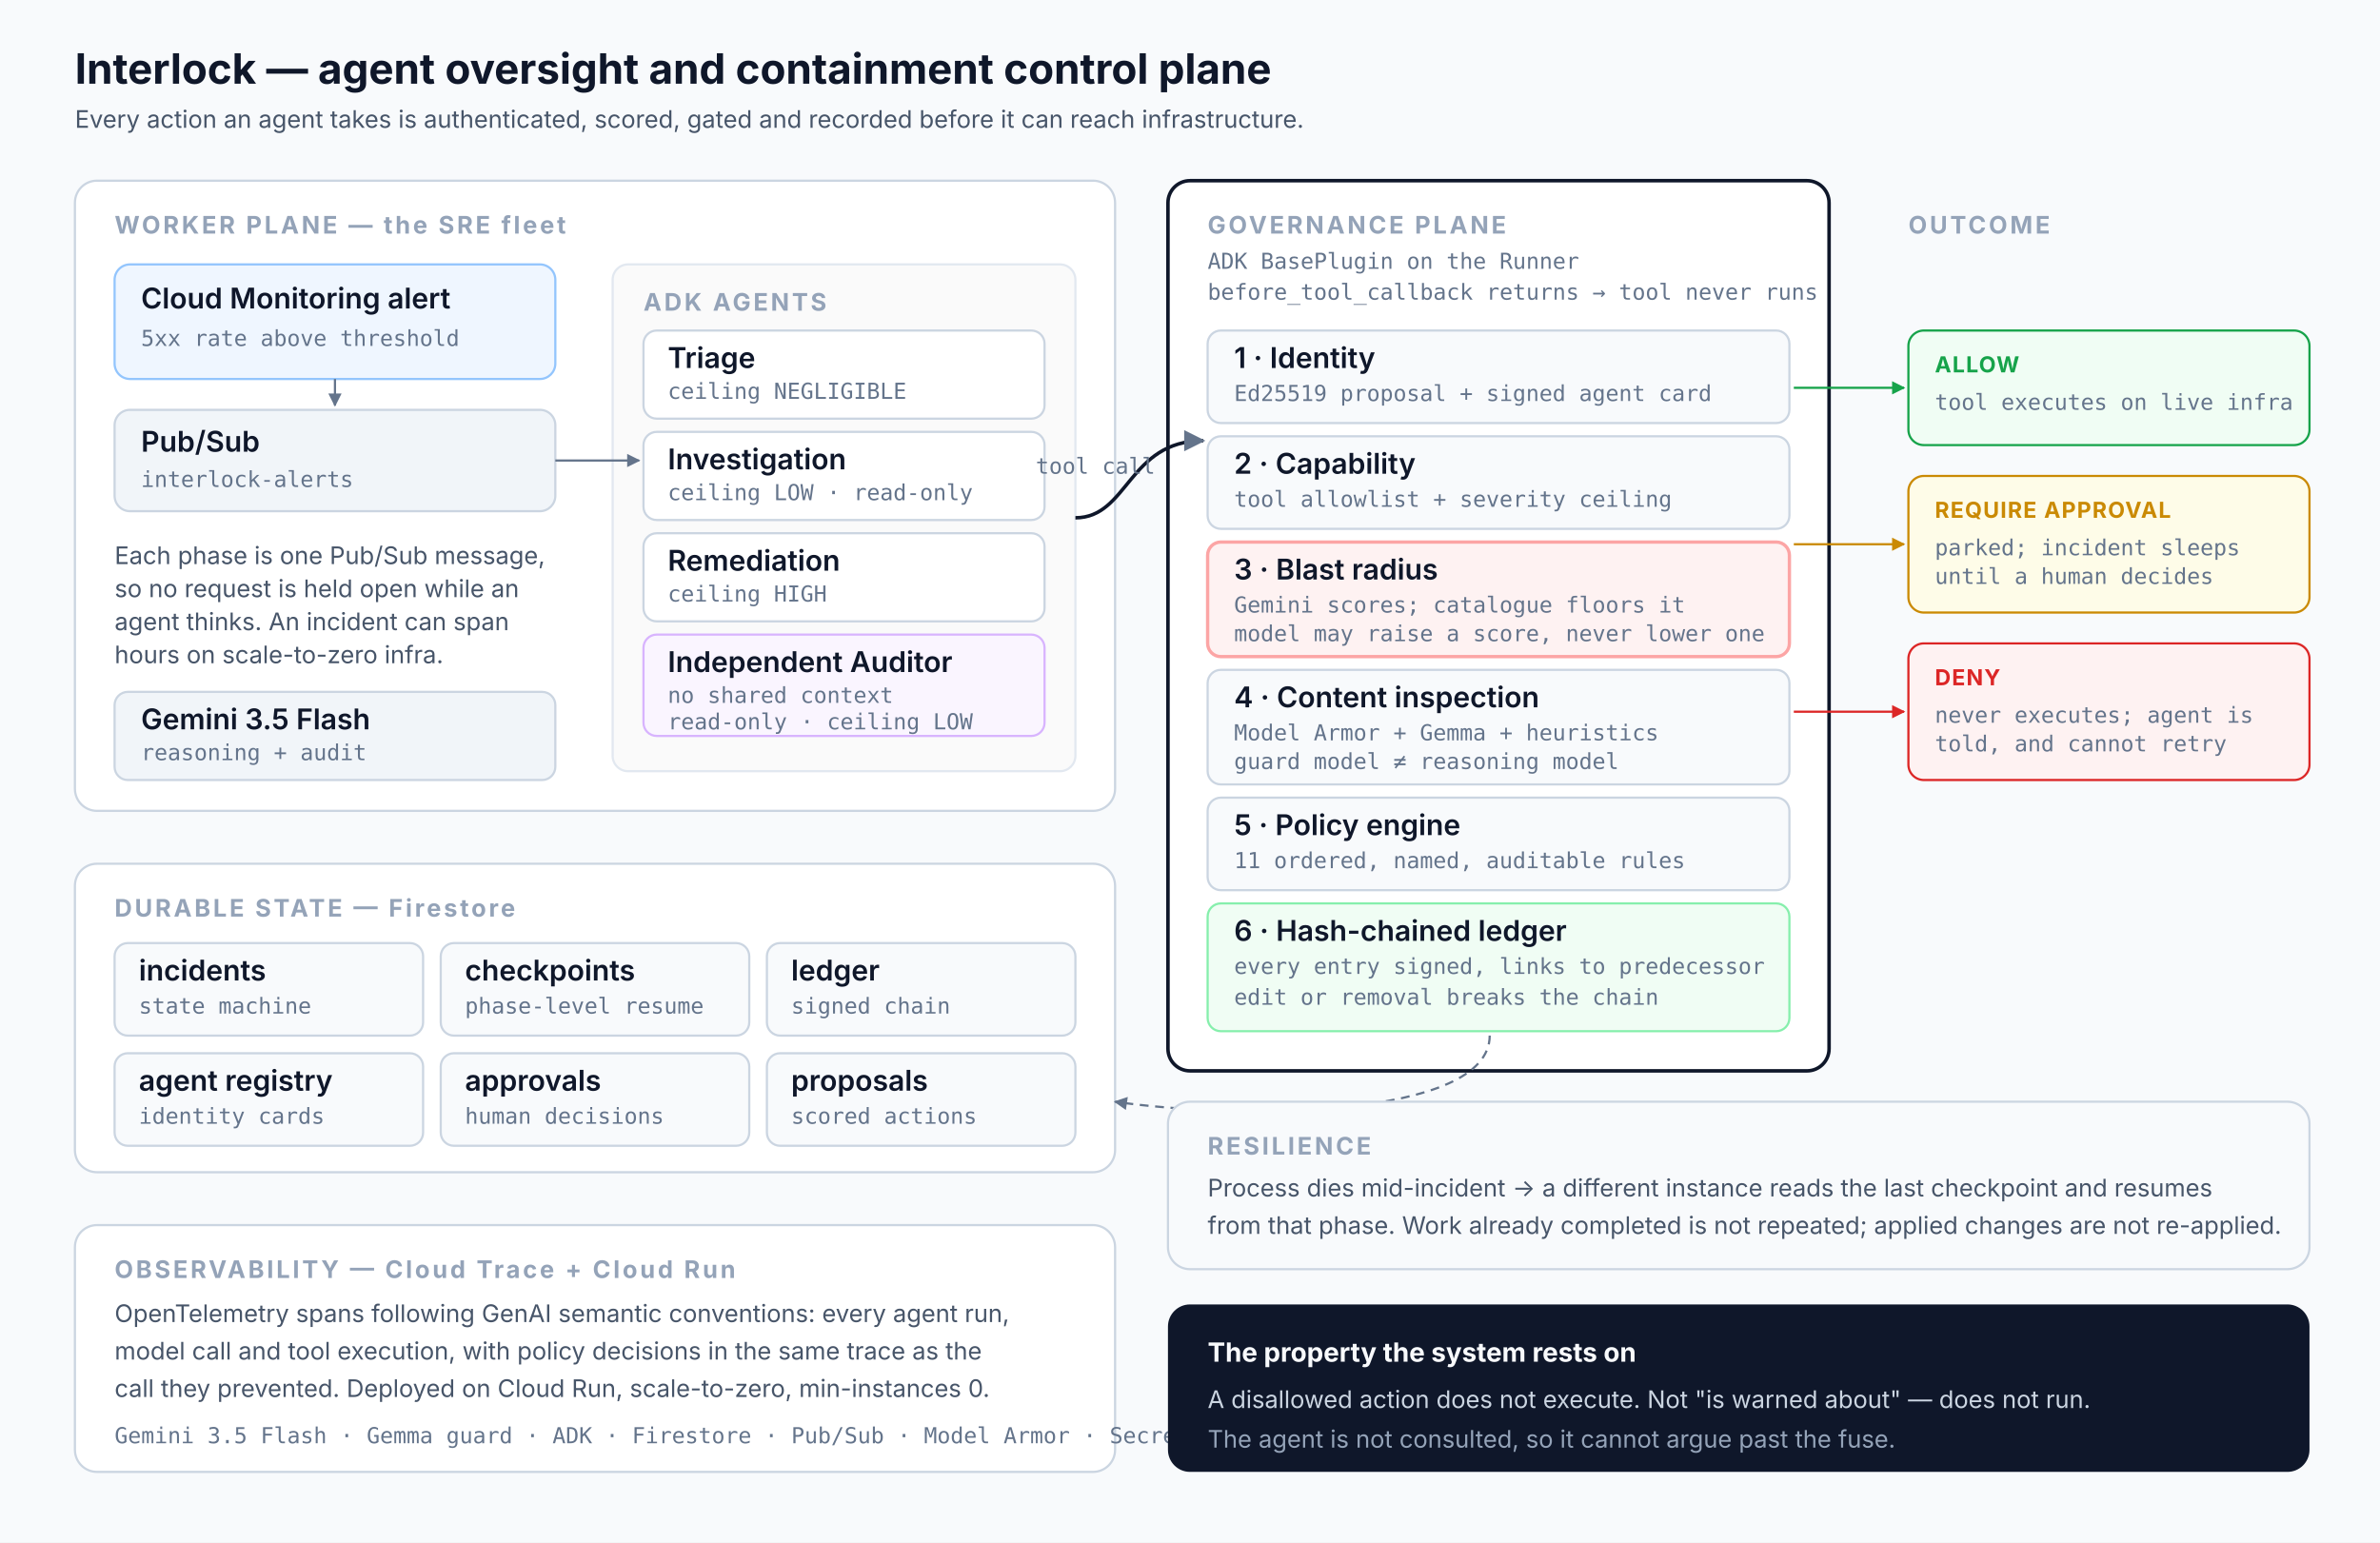
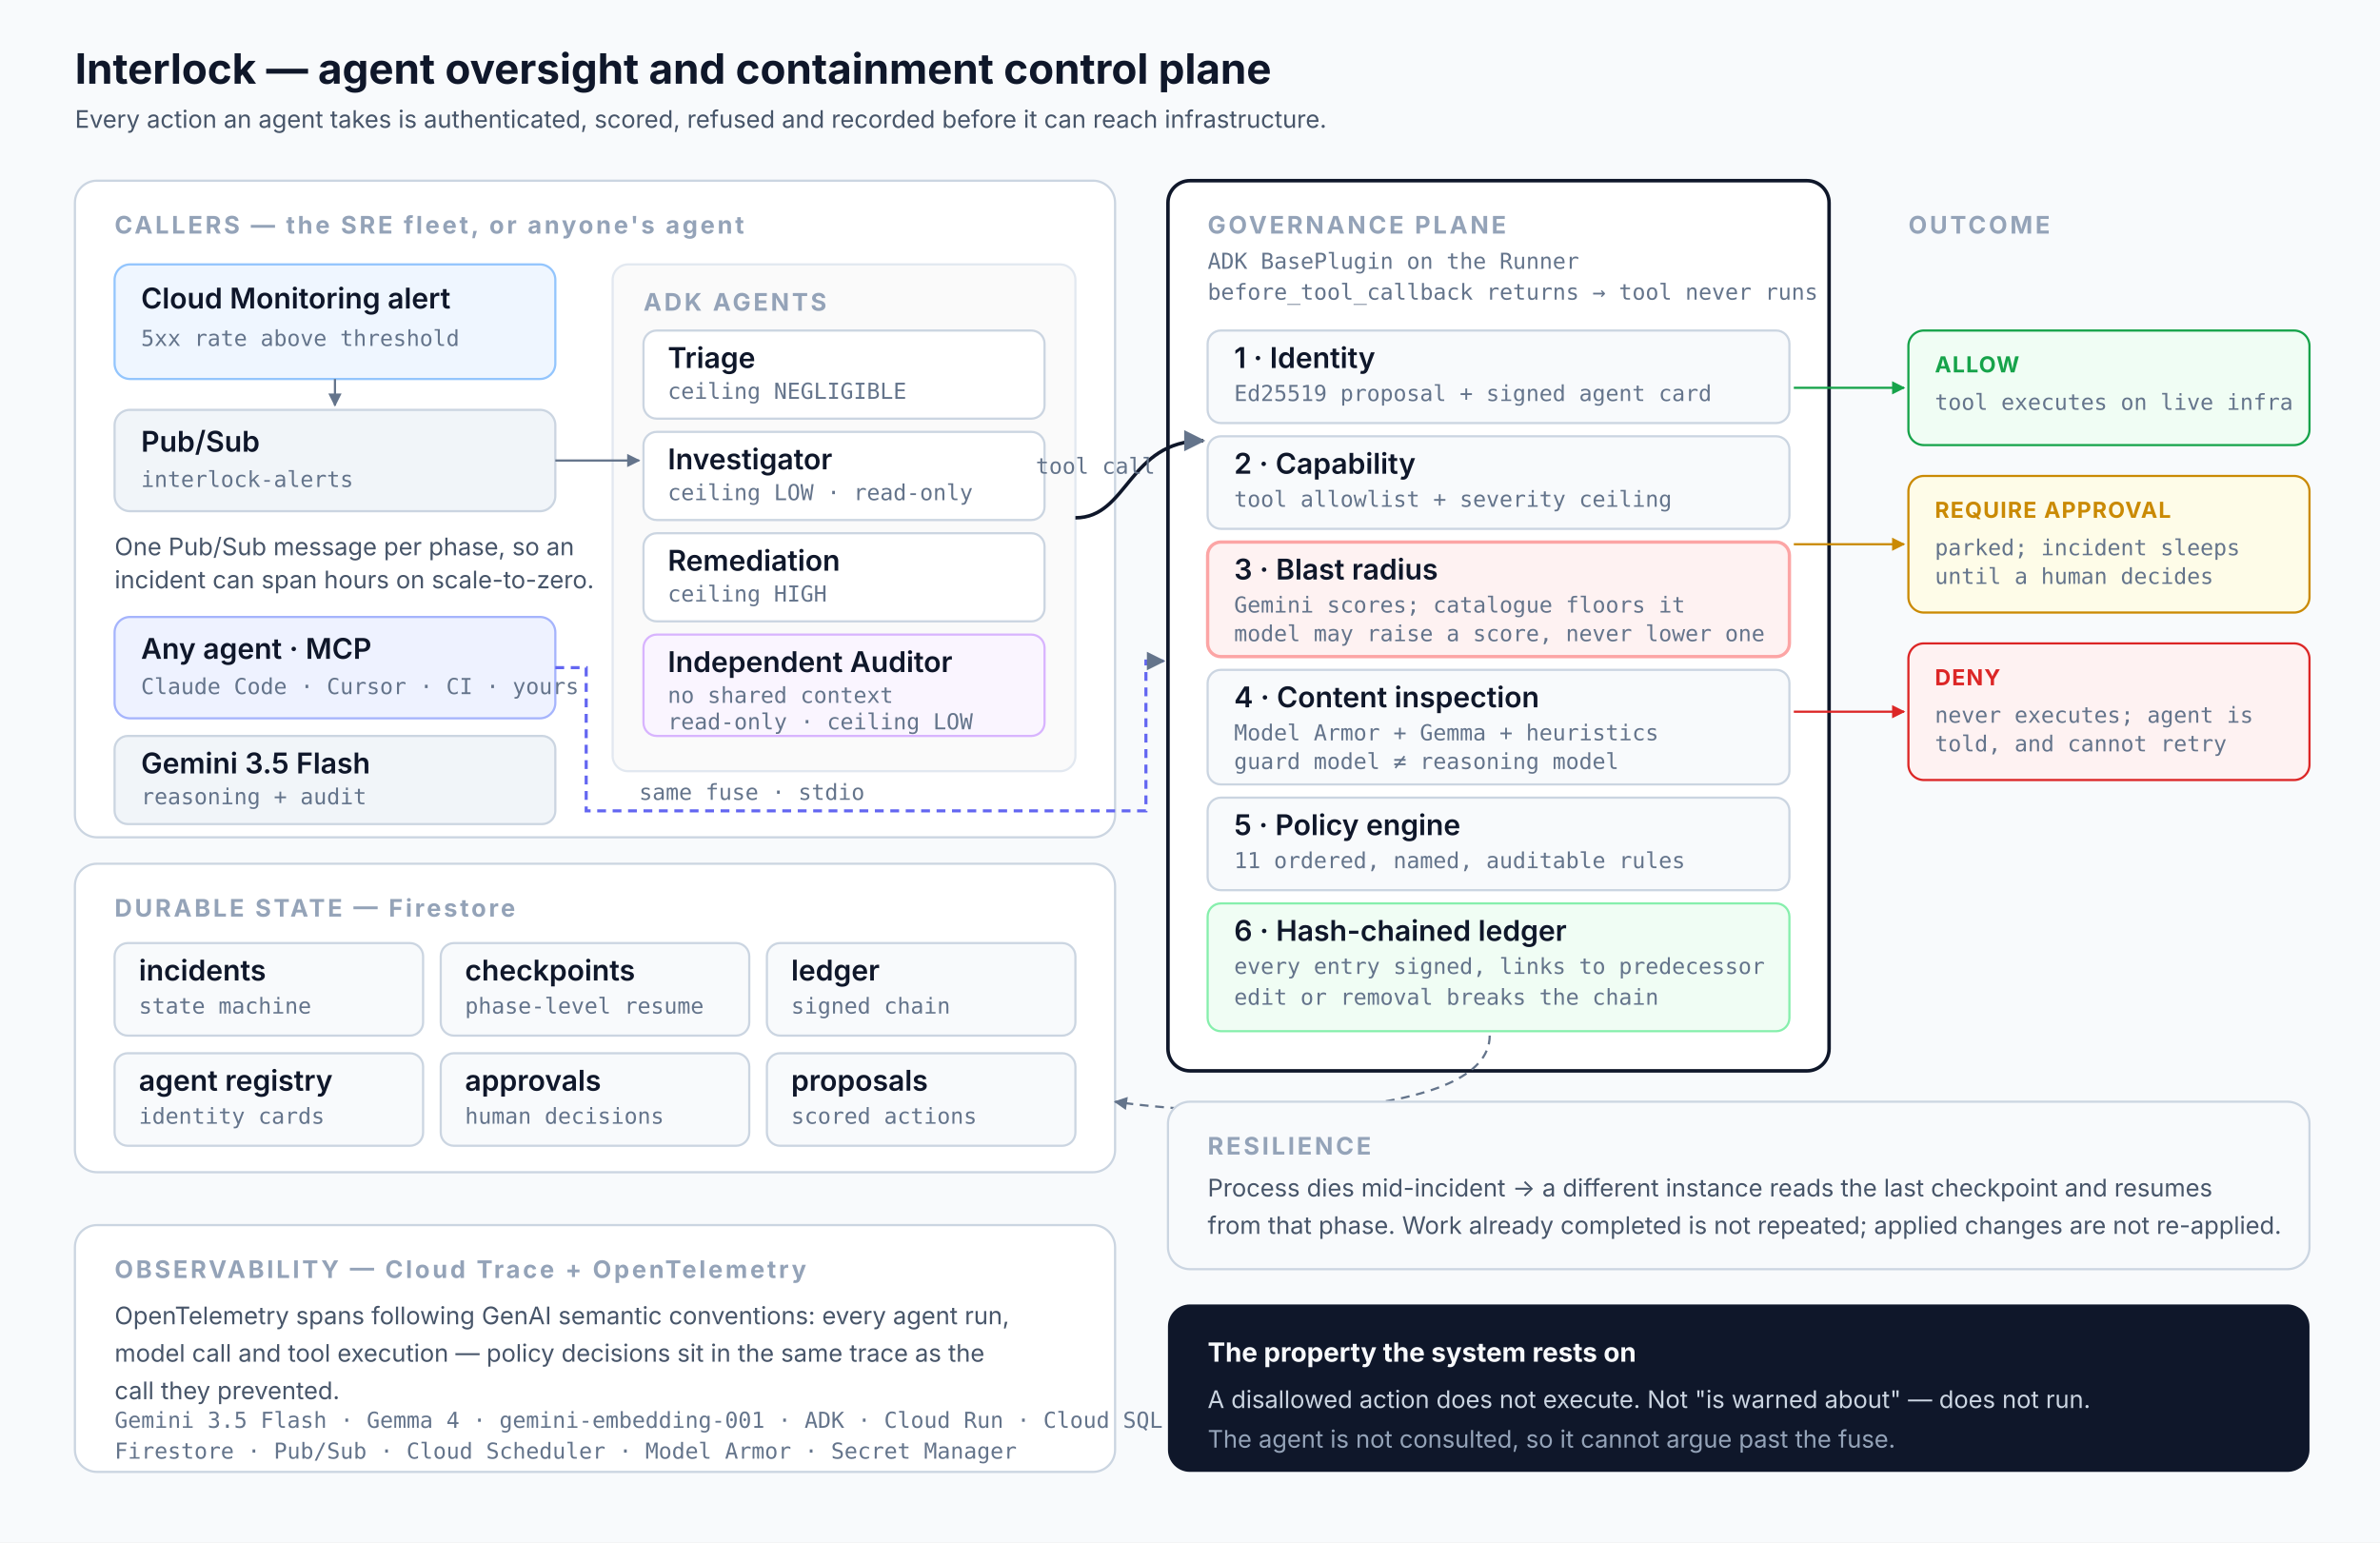
<svg xmlns="http://www.w3.org/2000/svg" viewBox="0 0 1080 700" width="1080" height="700" font-family="Inter,Segoe UI,Helvetica,Arial,sans-serif">
  <defs>
    <marker id="a" viewBox="0 0 10 10" refX="9" refY="5" markerWidth="6" markerHeight="6" orient="auto-start-reverse">
      <path d="M0,0 L10,5 L0,10 z" fill="#64748b" />
    </marker>
    <marker id="ag" viewBox="0 0 10 10" refX="9" refY="5" markerWidth="6" markerHeight="6" orient="auto-start-reverse">
      <path d="M0,0 L10,5 L0,10 z" fill="#16a34a" />
    </marker>
    <marker id="aw" viewBox="0 0 10 10" refX="9" refY="5" markerWidth="6" markerHeight="6" orient="auto-start-reverse">
      <path d="M0,0 L10,5 L0,10 z" fill="#ca8a04" />
    </marker>
    <marker id="ar" viewBox="0 0 10 10" refX="9" refY="5" markerWidth="6" markerHeight="6" orient="auto-start-reverse">
      <path d="M0,0 L10,5 L0,10 z" fill="#dc2626" />
    </marker>
    <style>
    .t{font-size:13px;fill:#0f172a;font-weight:600}
    .s{font-size:11px;fill:#475569}
    .m{font-size:10px;fill:#64748b;font-family:ui-monospace,Menlo,Consolas,monospace}
    .hd{font-size:11px;fill:#94a3b8;font-weight:700;letter-spacing:1.2px}
    .lbl{font-size:10px;font-weight:700;letter-spacing:.5px}
  </style>
  </defs>
  <rect width="1080" height="700" fill="#f8fafc" />
  <text x="34" y="38" font-size="19" font-weight="700" fill="#0f172a">Interlock — agent oversight and containment control plane</text>
-   <text x="34" y="58" class="s">Every action an agent takes is authenticated, scored, gated and recorded before it can reach infrastructure.</text>
-   <rect x="34" y="82" width="472" height="286" rx="10" fill="#ffffff" stroke="#cbd5e1" />
-   <text x="52" y="106" class="hd">WORKER PLANE — the SRE fleet</text>
+   <text x="34" y="58" class="s">Every action an agent takes is authenticated, scored, refused and recorded before it can reach infrastructure.</text>
+   <rect x="34" y="82" width="472" height="298" rx="10" fill="#ffffff" stroke="#cbd5e1" />
+   <text x="52" y="106" class="hd">CALLERS — the SRE fleet, or anyone's agent</text>
  <rect x="52" y="120" width="200" height="52" rx="7" fill="#eff6ff" stroke="#93c5fd" />
  <text x="64" y="140" class="t">Cloud Monitoring alert</text>
  <text x="64" y="157" class="m">5xx rate above threshold</text>
  <rect x="52" y="186" width="200" height="46" rx="7" fill="#f1f5f9" stroke="#cbd5e1" />
  <text x="64" y="205" class="t">Pub/Sub</text>
  <text x="64" y="221" class="m">interlock-alerts</text>
  <rect x="278" y="120" width="210" height="230" rx="7" fill="#fafafa" stroke="#e2e8f0" />
  <text x="292" y="141" class="hd">ADK AGENTS</text>
  <rect x="292" y="150" width="182" height="40" rx="6" fill="#ffffff" stroke="#cbd5e1" />
  <text x="303" y="167" class="t">Triage</text>
  <text x="303" y="181" class="m">ceiling NEGLIGIBLE</text>
  <rect x="292" y="196" width="182" height="40" rx="6" fill="#ffffff" stroke="#cbd5e1" />
-   <text x="303" y="213" class="t">Investigation</text>
+   <text x="303" y="213" class="t">Investigator</text>
  <text x="303" y="227" class="m">ceiling LOW · read-only</text>
  <rect x="292" y="242" width="182" height="40" rx="6" fill="#ffffff" stroke="#cbd5e1" />
  <text x="303" y="259" class="t">Remediation</text>
  <text x="303" y="273" class="m">ceiling HIGH</text>
  <rect x="292" y="288" width="182" height="46" rx="6" fill="#faf5ff" stroke="#d8b4fe" />
  <text x="303" y="305" class="t">Independent Auditor</text>
  <text x="303" y="319" class="m">no shared context</text>
  <text x="303" y="331" class="m">read-only · ceiling LOW</text>
-   <text x="52" y="256" class="s">Each phase is one Pub/Sub message,</text>
-   <text x="52" y="271" class="s">so no request is held open while an</text>
-   <text x="52" y="286" class="s">agent thinks. An incident can span</text>
-   <text x="52" y="301" class="s">hours on scale-to-zero infra.</text>
-   <rect x="52" y="314" width="200" height="40" rx="6" fill="#f1f5f9" stroke="#cbd5e1" />
-   <text x="64" y="331" class="t">Gemini 3.5 Flash</text>
-   <text x="64" y="345" class="m">reasoning + audit</text>
+   <text x="52" y="252" class="s">One Pub/Sub message per phase, so an</text>
+   <text x="52" y="267" class="s">incident can span hours on scale-to-zero.</text>
+   <rect x="52" y="280" width="200" height="46" rx="7" fill="#eef2ff" stroke="#a5b4fc" />
+   <text x="64" y="299" class="t">Any agent · MCP</text>
+   <text x="64" y="315" class="m">Claude Code · Cursor · CI · yours</text>
+   <rect x="52" y="334" width="200" height="40" rx="6" fill="#f1f5f9" stroke="#cbd5e1" />
+   <text x="64" y="351" class="t">Gemini 3.5 Flash</text>
+   <text x="64" y="365" class="m">reasoning + audit</text>
  <line x1="152" y1="172" x2="152" y2="184" stroke="#64748b" marker-end="url(#a)" />
  <line x1="252" y1="209" x2="290" y2="209" stroke="#64748b" marker-end="url(#a)" />
  <rect x="530" y="82" width="300" height="404" rx="10" fill="#ffffff" stroke="#0f172a" stroke-width="1.6" />
  <text x="548" y="106" class="hd" fill="#0f172a">GOVERNANCE PLANE</text>
  <text x="548" y="122" class="m">ADK BasePlugin on the Runner</text>
  <text x="548" y="136" class="m">before_tool_callback returns → tool never runs</text>
  <rect x="548" y="150" width="264" height="42" rx="6" fill="#f8fafc" stroke="#cbd5e1" />
  <text x="560" y="167" class="t">1 · Identity</text>
  <text x="560" y="182" class="m">Ed25519 proposal + signed agent card</text>
  <rect x="548" y="198" width="264" height="42" rx="6" fill="#f8fafc" stroke="#cbd5e1" />
  <text x="560" y="215" class="t">2 · Capability</text>
  <text x="560" y="230" class="m">tool allowlist + severity ceiling</text>
  <rect x="548" y="246" width="264" height="52" rx="6" fill="#fef2f2" stroke="#fca5a5" stroke-width="1.5" />
  <text x="560" y="263" class="t">3 · Blast radius</text>
  <text x="560" y="278" class="m">Gemini scores; catalogue floors it</text>
  <text x="560" y="291" class="m">model may raise a score, never lower one</text>
  <rect x="548" y="304" width="264" height="52" rx="6" fill="#f8fafc" stroke="#cbd5e1" />
  <text x="560" y="321" class="t">4 · Content inspection</text>
  <text x="560" y="336" class="m">Model Armor + Gemma + heuristics</text>
  <text x="560" y="349" class="m">guard model ≠ reasoning model</text>
  <rect x="548" y="362" width="264" height="42" rx="6" fill="#f8fafc" stroke="#cbd5e1" />
  <text x="560" y="379" class="t">5 · Policy engine</text>
  <text x="560" y="394" class="m">11 ordered, named, auditable rules</text>
  <rect x="548" y="410" width="264" height="58" rx="6" fill="#f0fdf4" stroke="#86efac" />
  <text x="560" y="427" class="t">6 · Hash-chained ledger</text>
  <text x="560" y="442" class="m">every entry signed, links to predecessor</text>
  <text x="560" y="456" class="m">edit or removal breaks the chain</text>
  <path d="M488 235 C 512 235, 512 200, 546 200" fill="none" stroke="#0f172a" stroke-width="1.6" marker-end="url(#a)" />
  <text x="470" y="215" class="m" fill="#0f172a">tool call</text>
+   <polyline points="252,303 266,303 266,368 520,368 520,300 528,300" fill="none" stroke="#6366f1" stroke-width="1.4" stroke-dasharray="4 3" marker-end="url(#a)" />
+   <text x="290" y="363" class="m" fill="#6366f1">same fuse · stdio</text>
  <text x="866" y="106" class="hd">OUTCOME</text>
  <rect x="866" y="150" width="182" height="52" rx="7" fill="#f0fdf4" stroke="#16a34a" />
  <text x="878" y="169" class="lbl" fill="#16a34a">ALLOW</text>
  <text x="878" y="186" class="m">tool executes on live infra</text>
  <line x1="814" y1="176" x2="864" y2="176" stroke="#16a34a" marker-end="url(#ag)" />
  <rect x="866" y="216" width="182" height="62" rx="7" fill="#fefce8" stroke="#ca8a04" />
  <text x="878" y="235" class="lbl" fill="#ca8a04">REQUIRE APPROVAL</text>
  <text x="878" y="252" class="m">parked; incident sleeps</text>
  <text x="878" y="265" class="m">until a human decides</text>
  <line x1="814" y1="247" x2="864" y2="247" stroke="#ca8a04" marker-end="url(#aw)" />
  <rect x="866" y="292" width="182" height="62" rx="7" fill="#fef2f2" stroke="#dc2626" />
  <text x="878" y="311" class="lbl" fill="#dc2626">DENY</text>
  <text x="878" y="328" class="m">never executes; agent is</text>
  <text x="878" y="341" class="m">told, and cannot retry</text>
  <line x1="814" y1="323" x2="864" y2="323" stroke="#dc2626" marker-end="url(#ar)" />
  <rect x="34" y="392" width="472" height="140" rx="10" fill="#ffffff" stroke="#cbd5e1" />
  <text x="52" y="416" class="hd">DURABLE STATE — Firestore</text>
  <rect x="52" y="428" width="140" height="42" rx="6" fill="#f8fafc" stroke="#cbd5e1" />
  <text x="63" y="445" class="t">incidents</text>
  <text x="63" y="460" class="m">state machine</text>
  <rect x="200" y="428" width="140" height="42" rx="6" fill="#f8fafc" stroke="#cbd5e1" />
  <text x="211" y="445" class="t">checkpoints</text>
  <text x="211" y="460" class="m">phase-level resume</text>
  <rect x="348" y="428" width="140" height="42" rx="6" fill="#f8fafc" stroke="#cbd5e1" />
  <text x="359" y="445" class="t">ledger</text>
  <text x="359" y="460" class="m">signed chain</text>
  <rect x="52" y="478" width="140" height="42" rx="6" fill="#f8fafc" stroke="#cbd5e1" />
  <text x="63" y="495" class="t">agent registry</text>
  <text x="63" y="510" class="m">identity cards</text>
  <rect x="200" y="478" width="140" height="42" rx="6" fill="#f8fafc" stroke="#cbd5e1" />
  <text x="211" y="495" class="t">approvals</text>
  <text x="211" y="510" class="m">human decisions</text>
  <rect x="348" y="478" width="140" height="42" rx="6" fill="#f8fafc" stroke="#cbd5e1" />
  <text x="359" y="495" class="t">proposals</text>
  <text x="359" y="510" class="m">scored actions</text>
  <path d="M676 470 C 676 508, 560 508, 506 500" fill="none" stroke="#64748b" stroke-dasharray="4 3" marker-end="url(#a)" />
  <rect x="530" y="500" width="518" height="76" rx="10" fill="#f8fafc" stroke="#cbd5e1" />
  <text x="548" y="524" class="hd">RESILIENCE</text>
  <text x="548" y="543" class="s">Process dies mid-incident → a different instance reads the last checkpoint and resumes</text>
  <text x="548" y="560" class="s">from that phase. Work already completed is not repeated; applied changes are not re-applied.</text>
  <rect x="34" y="556" width="472" height="112" rx="10" fill="#ffffff" stroke="#cbd5e1" />
-   <text x="52" y="580" class="hd">OBSERVABILITY — Cloud Trace + Cloud Run</text>
-   <text x="52" y="600" class="s">OpenTelemetry spans following GenAI semantic conventions: every agent run,</text>
-   <text x="52" y="617" class="s">model call and tool execution, with policy decisions in the same trace as the</text>
-   <text x="52" y="634" class="s">call they prevented. Deployed on Cloud Run, scale-to-zero, min-instances 0.</text>
-   <text x="52" y="655" class="m">Gemini 3.5 Flash · Gemma guard · ADK · Firestore · Pub/Sub · Model Armor · Secret Manager</text>
+   <text x="52" y="580" class="hd">OBSERVABILITY — Cloud Trace + OpenTelemetry</text>
+   <text x="52" y="601" class="s">OpenTelemetry spans following GenAI semantic conventions: every agent run,</text>
+   <text x="52" y="618" class="s">model call and tool execution — policy decisions sit in the same trace as the</text>
+   <text x="52" y="635" class="s">call they prevented.</text>
+   <text x="52" y="648" class="m">Gemini 3.5 Flash · Gemma 4 · gemini-embedding-001 · ADK · Cloud Run · Cloud SQL</text>
+   <text x="52" y="662" class="m">Firestore · Pub/Sub · Cloud Scheduler · Model Armor · Secret Manager</text>
  <rect x="530" y="592" width="518" height="76" rx="10" fill="#0f172a" />
  <text x="548" y="618" font-size="12" font-weight="700" fill="#f8fafc">The property the system rests on</text>
  <text x="548" y="639" font-size="11" fill="#cbd5e1">A disallowed action does not execute. Not "is warned about" — does not run.</text>
  <text x="548" y="657" font-size="11" fill="#94a3b8">The agent is not consulted, so it cannot argue past the fuse.</text>
</svg>
